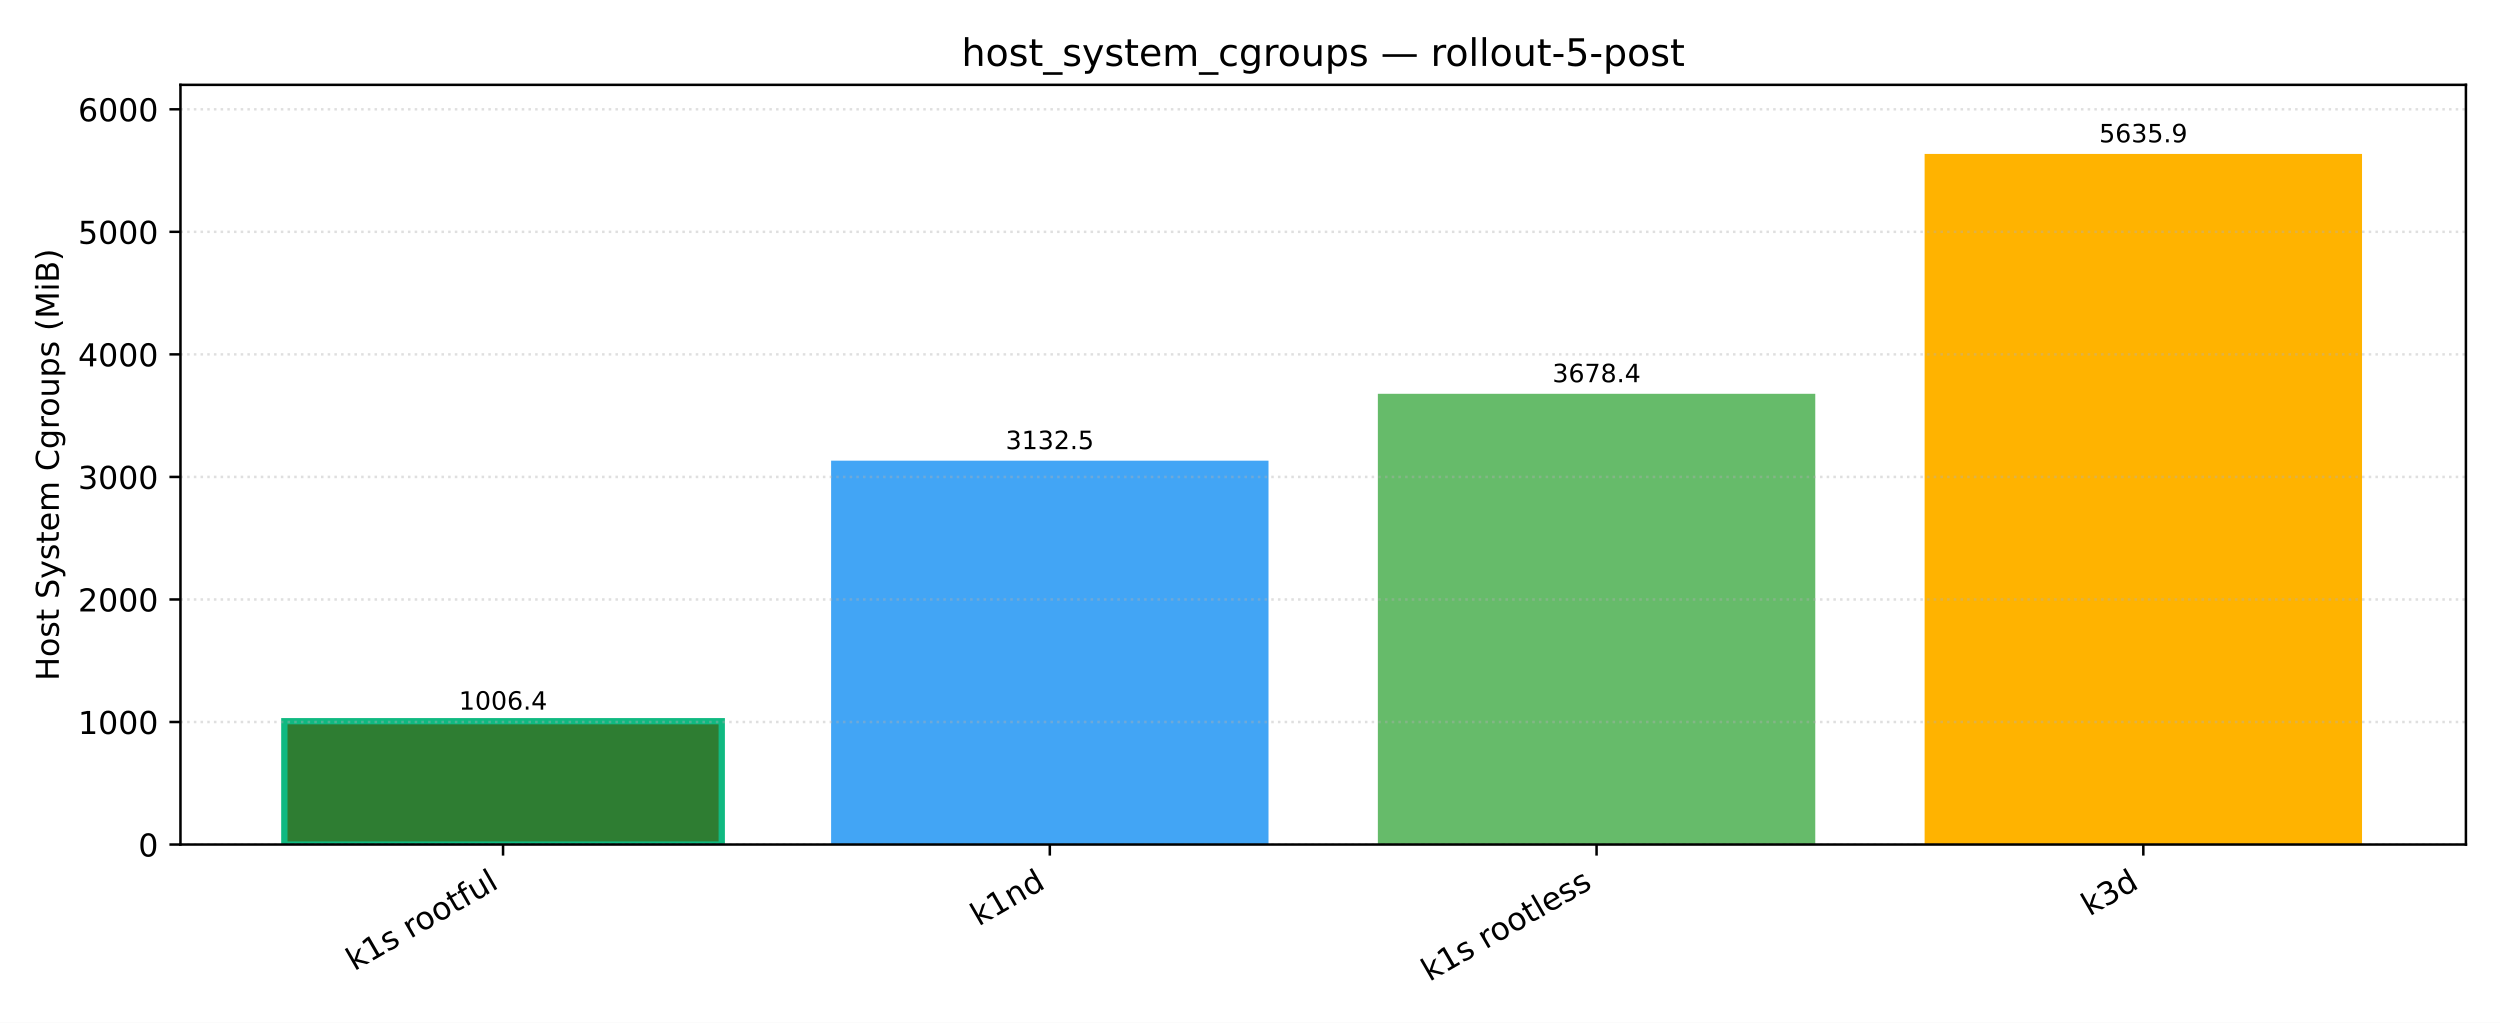
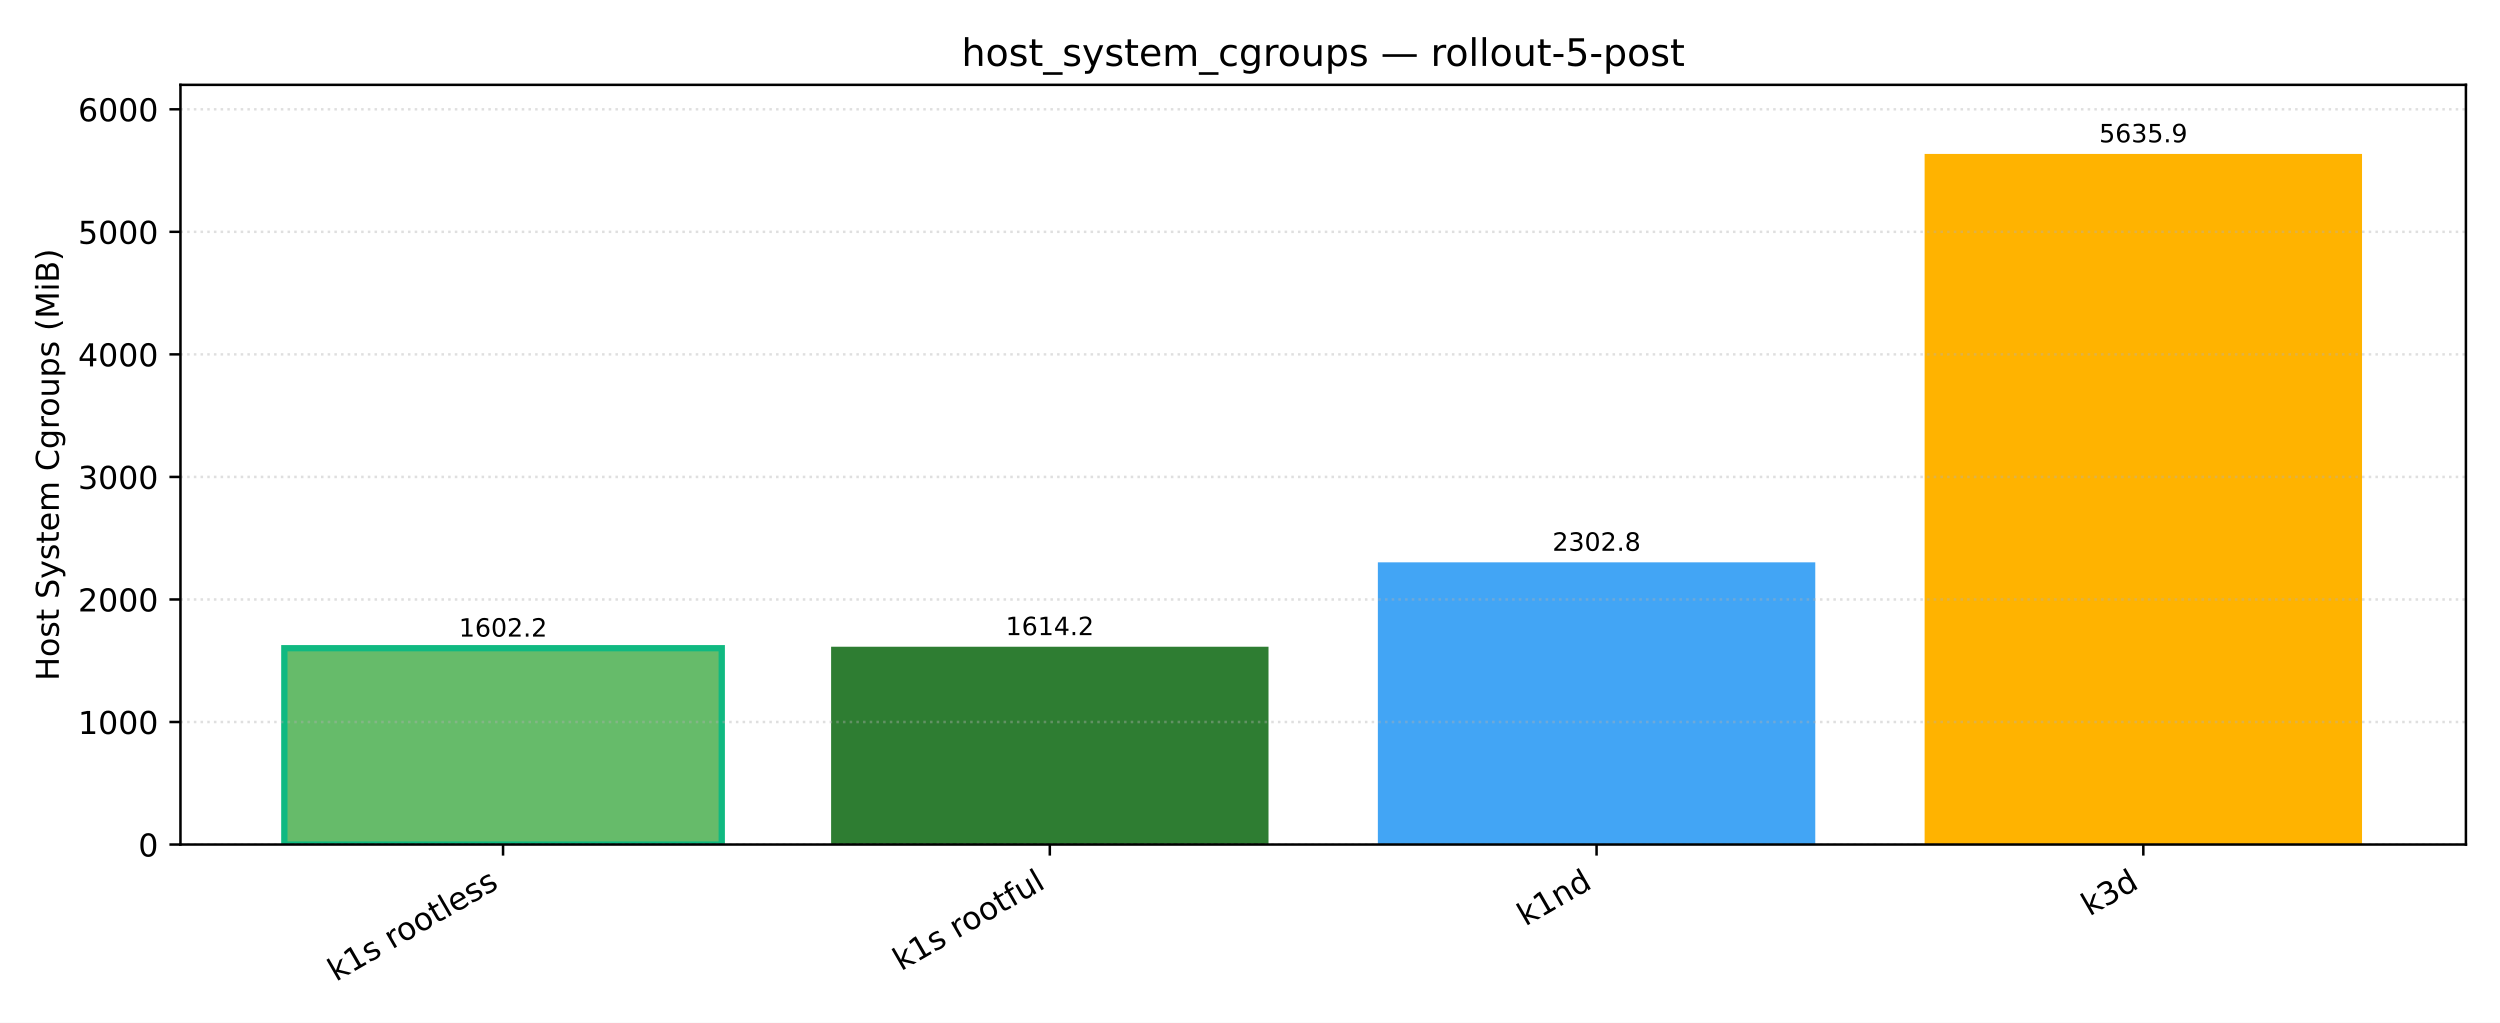
<svg xmlns="http://www.w3.org/2000/svg" xmlns:xlink="http://www.w3.org/1999/xlink" width="792pt" height="324pt" viewBox="0 0 792 324" version="1.1">
  <defs>
    <style type="text/css">*{stroke-linejoin: round; stroke-linecap: butt}</style>
  </defs>
  <g id="figure_1">
    <g id="patch_1">
      <path d="M 0 324  L 792 324  L 792 0  L 0 0  z " style="fill: #ffffff" />
    </g>
    <g id="axes_1">
      <g id="patch_2">
        <path d="M 57.17 267.545  L 781.2 267.545  L 781.2 26.88  L 57.17 26.88  z " style="fill: #ffffff" />
      </g>
      <g id="patch_3">
-         <path d="M 90.08 267.545  L 228.651 267.545  L 228.651 228.479  L 90.08 228.479  z " clip-path="url(#p9d4495d827)" style="fill: #2e7d32; stroke: #10b981; stroke-width: 2; stroke-linejoin: miter" />
+         <path d="M 90.08 267.545  L 228.651 267.545  L 228.651 205.348  L 90.08 205.348  z " clip-path="url(#pdd5876ca67)" style="fill: #66bb6a; stroke: #10b981; stroke-width: 2; stroke-linejoin: miter" />
      </g>
      <g id="patch_4">
-         <path d="M 263.293 267.545  L 401.864 267.545  L 401.864 145.942  L 263.293 145.942  z " clip-path="url(#p9d4495d827)" style="fill: #42a5f5" />
+         <path d="M 263.293 267.545  L 401.864 267.545  L 401.864 204.881  L 263.293 204.881  z " clip-path="url(#pdd5876ca67)" style="fill: #2e7d32" />
      </g>
      <g id="patch_5">
-         <path d="M 436.506 267.545  L 575.077 267.545  L 575.077 124.748  L 436.506 124.748  z " clip-path="url(#p9d4495d827)" style="fill: #66bb6a" />
+         <path d="M 436.506 267.545  L 575.077 267.545  L 575.077 178.15  L 436.506 178.15  z " clip-path="url(#pdd5876ca67)" style="fill: #42a5f5" />
      </g>
      <g id="patch_6">
-         <path d="M 609.719 267.545  L 748.29 267.545  L 748.29 48.759  L 609.719 48.759  z " clip-path="url(#p9d4495d827)" style="fill: #ffb300" />
+         <path d="M 609.719 267.545  L 748.29 267.545  L 748.29 48.759  L 609.719 48.759  z " clip-path="url(#pdd5876ca67)" style="fill: #ffb300" />
      </g>
      <g id="matplotlib.axis_1">
        <g id="xtick_1">
          <g id="line2d_1">
            <defs>
-               <path id="md151254c5f" d="M 0 0  L 0 3.5  " style="stroke: #000000; stroke-width: 0.8" />
+               <path id="maf2a918adc" d="M 0 0  L 0 3.5  " style="stroke: #000000; stroke-width: 0.8" />
            </defs>
            <g>
-               <use xlink:href="#md151254c5f" x="159.366" y="267.545" style="stroke: #000000; stroke-width: 0.8" />
+               <use xlink:href="#maf2a918adc" x="159.366" y="267.545" style="stroke: #000000; stroke-width: 0.8" />
            </g>
          </g>
          <g id="text_1">
-             <g transform="translate(112.2356 307.7361) rotate(-30) scale(0.1 -0.1)">
+             <g transform="translate(106.4211 311.0931) rotate(-30) scale(0.1 -0.1)">
              <defs>
                <path id="DejaVuSans-6b" d="M 581 4863  L 1159 4863  L 1159 1991  L 2875 3500  L 3609 3500  L 1753 1863  L 3688 0  L 2938 0  L 1159 1709  L 1159 0  L 581 0  L 581 4863  z " transform="scale(0.015625)" />
                <path id="DejaVuSans-31" d="M 794 531  L 1825 531  L 1825 4091  L 703 3866  L 703 4441  L 1819 4666  L 2450 4666  L 2450 531  L 3481 531  L 3481 0  L 794 0  L 794 531  z " transform="scale(0.015625)" />
                <path id="DejaVuSans-73" d="M 2834 3397  L 2834 2853  Q 2591 2978 2328 3040  Q 2066 3103 1784 3103  Q 1356 3103 1142 2972  Q 928 2841 928 2578  Q 928 2378 1081 2264  Q 1234 2150 1697 2047  L 1894 2003  Q 2506 1872 2764 1633  Q 3022 1394 3022 966  Q 3022 478 2636 193  Q 2250 -91 1575 -91  Q 1294 -91 989 -36  Q 684 19 347 128  L 347 722  Q 666 556 975 473  Q 1284 391 1588 391  Q 1994 391 2212 530  Q 2431 669 2431 922  Q 2431 1156 2273 1281  Q 2116 1406 1581 1522  L 1381 1569  Q 847 1681 609 1914  Q 372 2147 372 2553  Q 372 3047 722 3315  Q 1072 3584 1716 3584  Q 2034 3584 2315 3537  Q 2597 3491 2834 3397  z " transform="scale(0.015625)" />
                <path id="DejaVuSans-20" transform="scale(0.015625)" />
                <path id="DejaVuSans-72" d="M 2631 2963  Q 2534 3019 2420 3045  Q 2306 3072 2169 3072  Q 1681 3072 1420 2755  Q 1159 2438 1159 1844  L 1159 0  L 581 0  L 581 3500  L 1159 3500  L 1159 2956  Q 1341 3275 1631 3429  Q 1922 3584 2338 3584  Q 2397 3584 2469 3576  Q 2541 3569 2628 3553  L 2631 2963  z " transform="scale(0.015625)" />
                <path id="DejaVuSans-6f" d="M 1959 3097  Q 1497 3097 1228 2736  Q 959 2375 959 1747  Q 959 1119 1226 758  Q 1494 397 1959 397  Q 2419 397 2687 759  Q 2956 1122 2956 1747  Q 2956 2369 2687 2733  Q 2419 3097 1959 3097  z M 1959 3584  Q 2709 3584 3137 3096  Q 3566 2609 3566 1747  Q 3566 888 3137 398  Q 2709 -91 1959 -91  Q 1206 -91 779 398  Q 353 888 353 1747  Q 353 2609 779 3096  Q 1206 3584 1959 3584  z " transform="scale(0.015625)" />
                <path id="DejaVuSans-74" d="M 1172 4494  L 1172 3500  L 2356 3500  L 2356 3053  L 1172 3053  L 1172 1153  Q 1172 725 1289 603  Q 1406 481 1766 481  L 2356 481  L 2356 0  L 1766 0  Q 1100 0 847 248  Q 594 497 594 1153  L 594 3053  L 172 3053  L 172 3500  L 594 3500  L 594 4494  L 1172 4494  z " transform="scale(0.015625)" />
-                 <path id="DejaVuSans-66" d="M 2375 4863  L 2375 4384  L 1825 4384  Q 1516 4384 1395 4259  Q 1275 4134 1275 3809  L 1275 3500  L 2222 3500  L 2222 3053  L 1275 3053  L 1275 0  L 697 0  L 697 3053  L 147 3053  L 147 3500  L 697 3500  L 697 3744  Q 697 4328 969 4595  Q 1241 4863 1831 4863  L 2375 4863  z " transform="scale(0.015625)" />
-                 <path id="DejaVuSans-75" d="M 544 1381  L 544 3500  L 1119 3500  L 1119 1403  Q 1119 906 1312 657  Q 1506 409 1894 409  Q 2359 409 2629 706  Q 2900 1003 2900 1516  L 2900 3500  L 3475 3500  L 3475 0  L 2900 0  L 2900 538  Q 2691 219 2414 64  Q 2138 -91 1772 -91  Q 1169 -91 856 284  Q 544 659 544 1381  z M 1991 3584  L 1991 3584  z " transform="scale(0.015625)" />
                <path id="DejaVuSans-6c" d="M 603 4863  L 1178 4863  L 1178 0  L 603 0  L 603 4863  z " transform="scale(0.015625)" />
-               </defs>
-               <use xlink:href="#DejaVuSans-6b" />
-               <use xlink:href="#DejaVuSans-31" transform="translate(57.91016 0)" />
-               <use xlink:href="#DejaVuSans-73" transform="translate(121.5332 0)" />
-               <use xlink:href="#DejaVuSans-20" transform="translate(173.6328 0)" />
-               <use xlink:href="#DejaVuSans-72" transform="translate(205.4199 0)" />
-               <use xlink:href="#DejaVuSans-6f" transform="translate(244.2832 0)" />
-               <use xlink:href="#DejaVuSans-6f" transform="translate(305.4648 0)" />
-               <use xlink:href="#DejaVuSans-74" transform="translate(366.6465 0)" />
-               <use xlink:href="#DejaVuSans-66" transform="translate(405.8555 0)" />
-               <use xlink:href="#DejaVuSans-75" transform="translate(441.0605 0)" />
-               <use xlink:href="#DejaVuSans-6c" transform="translate(504.4395 0)" />
-             </g>
-           </g>
-         </g>
-         <g id="xtick_2">
-           <g id="line2d_2">
-             <g>
-               <use xlink:href="#md151254c5f" x="332.579" y="267.545" style="stroke: #000000; stroke-width: 0.8" />
-             </g>
-           </g>
-           <g id="text_2">
-             <g transform="translate(310.0274 293.5454) rotate(-30) scale(0.1 -0.1)">
-               <defs>
-                 <path id="DejaVuSans-6e" d="M 3513 2113  L 3513 0  L 2938 0  L 2938 2094  Q 2938 2591 2744 2837  Q 2550 3084 2163 3084  Q 1697 3084 1428 2787  Q 1159 2491 1159 1978  L 1159 0  L 581 0  L 581 3500  L 1159 3500  L 1159 2956  Q 1366 3272 1645 3428  Q 1925 3584 2291 3584  Q 2894 3584 3203 3211  Q 3513 2838 3513 2113  z " transform="scale(0.015625)" />
-                 <path id="DejaVuSans-64" d="M 2906 2969  L 2906 4863  L 3481 4863  L 3481 0  L 2906 0  L 2906 525  Q 2725 213 2448 61  Q 2172 -91 1784 -91  Q 1150 -91 751 415  Q 353 922 353 1747  Q 353 2572 751 3078  Q 1150 3584 1784 3584  Q 2172 3584 2448 3432  Q 2725 3281 2906 2969  z M 947 1747  Q 947 1113 1208 752  Q 1469 391 1925 391  Q 2381 391 2643 752  Q 2906 1113 2906 1747  Q 2906 2381 2643 2742  Q 2381 3103 1925 3103  Q 1469 3103 1208 2742  Q 947 2381 947 1747  z " transform="scale(0.015625)" />
-               </defs>
-               <use xlink:href="#DejaVuSans-6b" />
-               <use xlink:href="#DejaVuSans-31" transform="translate(57.91016 0)" />
-               <use xlink:href="#DejaVuSans-6e" transform="translate(121.5332 0)" />
-               <use xlink:href="#DejaVuSans-64" transform="translate(184.9121 0)" />
-             </g>
-           </g>
-         </g>
-         <g id="xtick_3">
-           <g id="line2d_3">
-             <g>
-               <use xlink:href="#md151254c5f" x="505.791" y="267.545" style="stroke: #000000; stroke-width: 0.8" />
-             </g>
-           </g>
-           <g id="text_3">
-             <g transform="translate(452.8469 311.0931) rotate(-30) scale(0.1 -0.1)">
-               <defs>
                <path id="DejaVuSans-65" d="M 3597 1894  L 3597 1613  L 953 1613  Q 991 1019 1311 708  Q 1631 397 2203 397  Q 2534 397 2845 478  Q 3156 559 3463 722  L 3463 178  Q 3153 47 2828 -22  Q 2503 -91 2169 -91  Q 1331 -91 842 396  Q 353 884 353 1716  Q 353 2575 817 3079  Q 1281 3584 2069 3584  Q 2775 3584 3186 3129  Q 3597 2675 3597 1894  z M 3022 2063  Q 3016 2534 2758 2815  Q 2500 3097 2075 3097  Q 1594 3097 1305 2825  Q 1016 2553 972 2059  L 3022 2063  z " transform="scale(0.015625)" />
              </defs>
              <use xlink:href="#DejaVuSans-6b" />
              <use xlink:href="#DejaVuSans-31" transform="translate(57.91016 0)" />
              <use xlink:href="#DejaVuSans-73" transform="translate(121.5332 0)" />
              <use xlink:href="#DejaVuSans-20" transform="translate(173.6328 0)" />
              <use xlink:href="#DejaVuSans-72" transform="translate(205.4199 0)" />
              <use xlink:href="#DejaVuSans-6f" transform="translate(244.2832 0)" />
              <use xlink:href="#DejaVuSans-6f" transform="translate(305.4648 0)" />
              <use xlink:href="#DejaVuSans-74" transform="translate(366.6465 0)" />
              <use xlink:href="#DejaVuSans-6c" transform="translate(405.8555 0)" />
              <use xlink:href="#DejaVuSans-65" transform="translate(433.6387 0)" />
              <use xlink:href="#DejaVuSans-73" transform="translate(495.1621 0)" />
              <use xlink:href="#DejaVuSans-73" transform="translate(547.2617 0)" />
            </g>
          </g>
        </g>
+         <g id="xtick_2">
+           <g id="line2d_2">
+             <g>
+               <use xlink:href="#maf2a918adc" x="332.579" y="267.545" style="stroke: #000000; stroke-width: 0.8" />
+             </g>
+           </g>
+           <g id="text_2">
+             <g transform="translate(285.4486 307.7361) rotate(-30) scale(0.1 -0.1)">
+               <defs>
+                 <path id="DejaVuSans-66" d="M 2375 4863  L 2375 4384  L 1825 4384  Q 1516 4384 1395 4259  Q 1275 4134 1275 3809  L 1275 3500  L 2222 3500  L 2222 3053  L 1275 3053  L 1275 0  L 697 0  L 697 3053  L 147 3053  L 147 3500  L 697 3500  L 697 3744  Q 697 4328 969 4595  Q 1241 4863 1831 4863  L 2375 4863  z " transform="scale(0.015625)" />
+                 <path id="DejaVuSans-75" d="M 544 1381  L 544 3500  L 1119 3500  L 1119 1403  Q 1119 906 1312 657  Q 1506 409 1894 409  Q 2359 409 2629 706  Q 2900 1003 2900 1516  L 2900 3500  L 3475 3500  L 3475 0  L 2900 0  L 2900 538  Q 2691 219 2414 64  Q 2138 -91 1772 -91  Q 1169 -91 856 284  Q 544 659 544 1381  z M 1991 3584  L 1991 3584  z " transform="scale(0.015625)" />
+               </defs>
+               <use xlink:href="#DejaVuSans-6b" />
+               <use xlink:href="#DejaVuSans-31" transform="translate(57.91016 0)" />
+               <use xlink:href="#DejaVuSans-73" transform="translate(121.5332 0)" />
+               <use xlink:href="#DejaVuSans-20" transform="translate(173.6328 0)" />
+               <use xlink:href="#DejaVuSans-72" transform="translate(205.4199 0)" />
+               <use xlink:href="#DejaVuSans-6f" transform="translate(244.2832 0)" />
+               <use xlink:href="#DejaVuSans-6f" transform="translate(305.4648 0)" />
+               <use xlink:href="#DejaVuSans-74" transform="translate(366.6465 0)" />
+               <use xlink:href="#DejaVuSans-66" transform="translate(405.8555 0)" />
+               <use xlink:href="#DejaVuSans-75" transform="translate(441.0605 0)" />
+               <use xlink:href="#DejaVuSans-6c" transform="translate(504.4395 0)" />
+             </g>
+           </g>
+         </g>
+         <g id="xtick_3">
+           <g id="line2d_3">
+             <g>
+               <use xlink:href="#maf2a918adc" x="505.791" y="267.545" style="stroke: #000000; stroke-width: 0.8" />
+             </g>
+           </g>
+           <g id="text_3">
+             <g transform="translate(483.2404 293.5454) rotate(-30) scale(0.1 -0.1)">
+               <defs>
+                 <path id="DejaVuSans-6e" d="M 3513 2113  L 3513 0  L 2938 0  L 2938 2094  Q 2938 2591 2744 2837  Q 2550 3084 2163 3084  Q 1697 3084 1428 2787  Q 1159 2491 1159 1978  L 1159 0  L 581 0  L 581 3500  L 1159 3500  L 1159 2956  Q 1366 3272 1645 3428  Q 1925 3584 2291 3584  Q 2894 3584 3203 3211  Q 3513 2838 3513 2113  z " transform="scale(0.015625)" />
+                 <path id="DejaVuSans-64" d="M 2906 2969  L 2906 4863  L 3481 4863  L 3481 0  L 2906 0  L 2906 525  Q 2725 213 2448 61  Q 2172 -91 1784 -91  Q 1150 -91 751 415  Q 353 922 353 1747  Q 353 2572 751 3078  Q 1150 3584 1784 3584  Q 2172 3584 2448 3432  Q 2725 3281 2906 2969  z M 947 1747  Q 947 1113 1208 752  Q 1469 391 1925 391  Q 2381 391 2643 752  Q 2906 1113 2906 1747  Q 2906 2381 2643 2742  Q 2381 3103 1925 3103  Q 1469 3103 1208 2742  Q 947 2381 947 1747  z " transform="scale(0.015625)" />
+               </defs>
+               <use xlink:href="#DejaVuSans-6b" />
+               <use xlink:href="#DejaVuSans-31" transform="translate(57.91016 0)" />
+               <use xlink:href="#DejaVuSans-6e" transform="translate(121.5332 0)" />
+               <use xlink:href="#DejaVuSans-64" transform="translate(184.9121 0)" />
+             </g>
+           </g>
+         </g>
        <g id="xtick_4">
          <g id="line2d_4">
            <g>
-               <use xlink:href="#md151254c5f" x="679.004" y="267.545" style="stroke: #000000; stroke-width: 0.8" />
+               <use xlink:href="#maf2a918adc" x="679.004" y="267.545" style="stroke: #000000; stroke-width: 0.8" />
            </g>
          </g>
          <g id="text_4">
            <g transform="translate(661.9417 290.3767) rotate(-30) scale(0.1 -0.1)">
              <defs>
                <path id="DejaVuSans-33" d="M 2597 2516  Q 3050 2419 3304 2112  Q 3559 1806 3559 1356  Q 3559 666 3084 287  Q 2609 -91 1734 -91  Q 1441 -91 1130 -33  Q 819 25 488 141  L 488 750  Q 750 597 1062 519  Q 1375 441 1716 441  Q 2309 441 2620 675  Q 2931 909 2931 1356  Q 2931 1769 2642 2001  Q 2353 2234 1838 2234  L 1294 2234  L 1294 2753  L 1863 2753  Q 2328 2753 2575 2939  Q 2822 3125 2822 3475  Q 2822 3834 2567 4026  Q 2313 4219 1838 4219  Q 1578 4219 1281 4162  Q 984 4106 628 3988  L 628 4550  Q 988 4650 1302 4700  Q 1616 4750 1894 4750  Q 2613 4750 3031 4423  Q 3450 4097 3450 3541  Q 3450 3153 3228 2886  Q 3006 2619 2597 2516  z " transform="scale(0.015625)" />
              </defs>
              <use xlink:href="#DejaVuSans-6b" />
              <use xlink:href="#DejaVuSans-33" transform="translate(57.91016 0)" />
              <use xlink:href="#DejaVuSans-64" transform="translate(121.5332 0)" />
            </g>
          </g>
        </g>
      </g>
      <g id="matplotlib.axis_2">
        <g id="ytick_1">
          <g id="line2d_5">
-             <path d="M 57.17 267.545  L 781.2 267.545  " clip-path="url(#p9d4495d827)" style="fill: none; stroke-dasharray: 0.8,1.32; stroke-dashoffset: 0; stroke: #b0b0b0; stroke-opacity: 0.4; stroke-width: 0.8" />
+             <path d="M 57.17 267.545  L 781.2 267.545  " clip-path="url(#pdd5876ca67)" style="fill: none; stroke-dasharray: 0.8,1.32; stroke-dashoffset: 0; stroke: #b0b0b0; stroke-opacity: 0.4; stroke-width: 0.8" />
          </g>
          <g id="line2d_6">
            <defs>
-               <path id="m7e28f972e1" d="M 0 0  L -3.5 0  " style="stroke: #000000; stroke-width: 0.8" />
+               <path id="ma36f8b12cb" d="M 0 0  L -3.5 0  " style="stroke: #000000; stroke-width: 0.8" />
            </defs>
            <g>
-               <use xlink:href="#m7e28f972e1" x="57.17" y="267.545" style="stroke: #000000; stroke-width: 0.8" />
+               <use xlink:href="#ma36f8b12cb" x="57.17" y="267.545" style="stroke: #000000; stroke-width: 0.8" />
            </g>
          </g>
          <g id="text_5">
            <g transform="translate(43.8075 271.3447) scale(0.1 -0.1)">
              <defs>
                <path id="DejaVuSans-30" d="M 2034 4250  Q 1547 4250 1301 3770  Q 1056 3291 1056 2328  Q 1056 1369 1301 889  Q 1547 409 2034 409  Q 2525 409 2770 889  Q 3016 1369 3016 2328  Q 3016 3291 2770 3770  Q 2525 4250 2034 4250  z M 2034 4750  Q 2819 4750 3233 4129  Q 3647 3509 3647 2328  Q 3647 1150 3233 529  Q 2819 -91 2034 -91  Q 1250 -91 836 529  Q 422 1150 422 2328  Q 422 3509 836 4129  Q 1250 4750 2034 4750  z " transform="scale(0.015625)" />
              </defs>
              <use xlink:href="#DejaVuSans-30" />
            </g>
          </g>
        </g>
        <g id="ytick_2">
          <g id="line2d_7">
-             <path d="M 57.17 228.725  L 781.2 228.725  " clip-path="url(#p9d4495d827)" style="fill: none; stroke-dasharray: 0.8,1.32; stroke-dashoffset: 0; stroke: #b0b0b0; stroke-opacity: 0.4; stroke-width: 0.8" />
+             <path d="M 57.17 228.725  L 781.2 228.725  " clip-path="url(#pdd5876ca67)" style="fill: none; stroke-dasharray: 0.8,1.32; stroke-dashoffset: 0; stroke: #b0b0b0; stroke-opacity: 0.4; stroke-width: 0.8" />
          </g>
          <g id="line2d_8">
            <g>
-               <use xlink:href="#m7e28f972e1" x="57.17" y="228.725" style="stroke: #000000; stroke-width: 0.8" />
+               <use xlink:href="#ma36f8b12cb" x="57.17" y="228.725" style="stroke: #000000; stroke-width: 0.8" />
            </g>
          </g>
          <g id="text_6">
            <g transform="translate(24.72 232.5247) scale(0.1 -0.1)">
              <use xlink:href="#DejaVuSans-31" />
              <use xlink:href="#DejaVuSans-30" transform="translate(63.62305 0)" />
              <use xlink:href="#DejaVuSans-30" transform="translate(127.2461 0)" />
              <use xlink:href="#DejaVuSans-30" transform="translate(190.8691 0)" />
            </g>
          </g>
        </g>
        <g id="ytick_3">
          <g id="line2d_9">
-             <path d="M 57.17 189.905  L 781.2 189.905  " clip-path="url(#p9d4495d827)" style="fill: none; stroke-dasharray: 0.8,1.32; stroke-dashoffset: 0; stroke: #b0b0b0; stroke-opacity: 0.4; stroke-width: 0.8" />
+             <path d="M 57.17 189.905  L 781.2 189.905  " clip-path="url(#pdd5876ca67)" style="fill: none; stroke-dasharray: 0.8,1.32; stroke-dashoffset: 0; stroke: #b0b0b0; stroke-opacity: 0.4; stroke-width: 0.8" />
          </g>
          <g id="line2d_10">
            <g>
-               <use xlink:href="#m7e28f972e1" x="57.17" y="189.905" style="stroke: #000000; stroke-width: 0.8" />
+               <use xlink:href="#ma36f8b12cb" x="57.17" y="189.905" style="stroke: #000000; stroke-width: 0.8" />
            </g>
          </g>
          <g id="text_7">
            <g transform="translate(24.72 193.7046) scale(0.1 -0.1)">
              <defs>
                <path id="DejaVuSans-32" d="M 1228 531  L 3431 531  L 3431 0  L 469 0  L 469 531  Q 828 903 1448 1529  Q 2069 2156 2228 2338  Q 2531 2678 2651 2914  Q 2772 3150 2772 3378  Q 2772 3750 2511 3984  Q 2250 4219 1831 4219  Q 1534 4219 1204 4116  Q 875 4013 500 3803  L 500 4441  Q 881 4594 1212 4672  Q 1544 4750 1819 4750  Q 2544 4750 2975 4387  Q 3406 4025 3406 3419  Q 3406 3131 3298 2873  Q 3191 2616 2906 2266  Q 2828 2175 2409 1742  Q 1991 1309 1228 531  z " transform="scale(0.015625)" />
              </defs>
              <use xlink:href="#DejaVuSans-32" />
              <use xlink:href="#DejaVuSans-30" transform="translate(63.62305 0)" />
              <use xlink:href="#DejaVuSans-30" transform="translate(127.2461 0)" />
              <use xlink:href="#DejaVuSans-30" transform="translate(190.8691 0)" />
            </g>
          </g>
        </g>
        <g id="ytick_4">
          <g id="line2d_11">
-             <path d="M 57.17 151.085  L 781.2 151.085  " clip-path="url(#p9d4495d827)" style="fill: none; stroke-dasharray: 0.8,1.32; stroke-dashoffset: 0; stroke: #b0b0b0; stroke-opacity: 0.4; stroke-width: 0.8" />
+             <path d="M 57.17 151.085  L 781.2 151.085  " clip-path="url(#pdd5876ca67)" style="fill: none; stroke-dasharray: 0.8,1.32; stroke-dashoffset: 0; stroke: #b0b0b0; stroke-opacity: 0.4; stroke-width: 0.8" />
          </g>
          <g id="line2d_12">
            <g>
-               <use xlink:href="#m7e28f972e1" x="57.17" y="151.085" style="stroke: #000000; stroke-width: 0.8" />
+               <use xlink:href="#ma36f8b12cb" x="57.17" y="151.085" style="stroke: #000000; stroke-width: 0.8" />
            </g>
          </g>
          <g id="text_8">
            <g transform="translate(24.72 154.8846) scale(0.1 -0.1)">
              <use xlink:href="#DejaVuSans-33" />
              <use xlink:href="#DejaVuSans-30" transform="translate(63.62305 0)" />
              <use xlink:href="#DejaVuSans-30" transform="translate(127.2461 0)" />
              <use xlink:href="#DejaVuSans-30" transform="translate(190.8691 0)" />
            </g>
          </g>
        </g>
        <g id="ytick_5">
          <g id="line2d_13">
-             <path d="M 57.17 112.265  L 781.2 112.265  " clip-path="url(#p9d4495d827)" style="fill: none; stroke-dasharray: 0.8,1.32; stroke-dashoffset: 0; stroke: #b0b0b0; stroke-opacity: 0.4; stroke-width: 0.8" />
+             <path d="M 57.17 112.265  L 781.2 112.265  " clip-path="url(#pdd5876ca67)" style="fill: none; stroke-dasharray: 0.8,1.32; stroke-dashoffset: 0; stroke: #b0b0b0; stroke-opacity: 0.4; stroke-width: 0.8" />
          </g>
          <g id="line2d_14">
            <g>
-               <use xlink:href="#m7e28f972e1" x="57.17" y="112.265" style="stroke: #000000; stroke-width: 0.8" />
+               <use xlink:href="#ma36f8b12cb" x="57.17" y="112.265" style="stroke: #000000; stroke-width: 0.8" />
            </g>
          </g>
          <g id="text_9">
            <g transform="translate(24.72 116.0646) scale(0.1 -0.1)">
              <defs>
                <path id="DejaVuSans-34" d="M 2419 4116  L 825 1625  L 2419 1625  L 2419 4116  z M 2253 4666  L 3047 4666  L 3047 1625  L 3713 1625  L 3713 1100  L 3047 1100  L 3047 0  L 2419 0  L 2419 1100  L 313 1100  L 313 1709  L 2253 4666  z " transform="scale(0.015625)" />
              </defs>
              <use xlink:href="#DejaVuSans-34" />
              <use xlink:href="#DejaVuSans-30" transform="translate(63.62305 0)" />
              <use xlink:href="#DejaVuSans-30" transform="translate(127.2461 0)" />
              <use xlink:href="#DejaVuSans-30" transform="translate(190.8691 0)" />
            </g>
          </g>
        </g>
        <g id="ytick_6">
          <g id="line2d_15">
-             <path d="M 57.17 73.445  L 781.2 73.445  " clip-path="url(#p9d4495d827)" style="fill: none; stroke-dasharray: 0.8,1.32; stroke-dashoffset: 0; stroke: #b0b0b0; stroke-opacity: 0.4; stroke-width: 0.8" />
+             <path d="M 57.17 73.445  L 781.2 73.445  " clip-path="url(#pdd5876ca67)" style="fill: none; stroke-dasharray: 0.8,1.32; stroke-dashoffset: 0; stroke: #b0b0b0; stroke-opacity: 0.4; stroke-width: 0.8" />
          </g>
          <g id="line2d_16">
            <g>
-               <use xlink:href="#m7e28f972e1" x="57.17" y="73.445" style="stroke: #000000; stroke-width: 0.8" />
+               <use xlink:href="#ma36f8b12cb" x="57.17" y="73.445" style="stroke: #000000; stroke-width: 0.8" />
            </g>
          </g>
          <g id="text_10">
            <g transform="translate(24.72 77.24455) scale(0.1 -0.1)">
              <defs>
                <path id="DejaVuSans-35" d="M 691 4666  L 3169 4666  L 3169 4134  L 1269 4134  L 1269 2991  Q 1406 3038 1543 3061  Q 1681 3084 1819 3084  Q 2600 3084 3056 2656  Q 3513 2228 3513 1497  Q 3513 744 3044 326  Q 2575 -91 1722 -91  Q 1428 -91 1123 -41  Q 819 9 494 109  L 494 744  Q 775 591 1075 516  Q 1375 441 1709 441  Q 2250 441 2565 725  Q 2881 1009 2881 1497  Q 2881 1984 2565 2268  Q 2250 2553 1709 2553  Q 1456 2553 1204 2497  Q 953 2441 691 2322  L 691 4666  z " transform="scale(0.015625)" />
              </defs>
              <use xlink:href="#DejaVuSans-35" />
              <use xlink:href="#DejaVuSans-30" transform="translate(63.62305 0)" />
              <use xlink:href="#DejaVuSans-30" transform="translate(127.2461 0)" />
              <use xlink:href="#DejaVuSans-30" transform="translate(190.8691 0)" />
            </g>
          </g>
        </g>
        <g id="ytick_7">
          <g id="line2d_17">
-             <path d="M 57.17 34.625  L 781.2 34.625  " clip-path="url(#p9d4495d827)" style="fill: none; stroke-dasharray: 0.8,1.32; stroke-dashoffset: 0; stroke: #b0b0b0; stroke-opacity: 0.4; stroke-width: 0.8" />
+             <path d="M 57.17 34.625  L 781.2 34.625  " clip-path="url(#pdd5876ca67)" style="fill: none; stroke-dasharray: 0.8,1.32; stroke-dashoffset: 0; stroke: #b0b0b0; stroke-opacity: 0.4; stroke-width: 0.8" />
          </g>
          <g id="line2d_18">
            <g>
-               <use xlink:href="#m7e28f972e1" x="57.17" y="34.625" style="stroke: #000000; stroke-width: 0.8" />
+               <use xlink:href="#ma36f8b12cb" x="57.17" y="34.625" style="stroke: #000000; stroke-width: 0.8" />
            </g>
          </g>
          <g id="text_11">
            <g transform="translate(24.72 38.42453) scale(0.1 -0.1)">
              <defs>
                <path id="DejaVuSans-36" d="M 2113 2584  Q 1688 2584 1439 2293  Q 1191 2003 1191 1497  Q 1191 994 1439 701  Q 1688 409 2113 409  Q 2538 409 2786 701  Q 3034 994 3034 1497  Q 3034 2003 2786 2293  Q 2538 2584 2113 2584  z M 3366 4563  L 3366 3988  Q 3128 4100 2886 4159  Q 2644 4219 2406 4219  Q 1781 4219 1451 3797  Q 1122 3375 1075 2522  Q 1259 2794 1537 2939  Q 1816 3084 2150 3084  Q 2853 3084 3261 2657  Q 3669 2231 3669 1497  Q 3669 778 3244 343  Q 2819 -91 2113 -91  Q 1303 -91 875 529  Q 447 1150 447 2328  Q 447 3434 972 4092  Q 1497 4750 2381 4750  Q 2619 4750 2861 4703  Q 3103 4656 3366 4563  z " transform="scale(0.015625)" />
              </defs>
              <use xlink:href="#DejaVuSans-36" />
              <use xlink:href="#DejaVuSans-30" transform="translate(63.62305 0)" />
              <use xlink:href="#DejaVuSans-30" transform="translate(127.2461 0)" />
              <use xlink:href="#DejaVuSans-30" transform="translate(190.8691 0)" />
            </g>
          </g>
        </g>
        <g id="text_12">
          <g transform="translate(18.64031 215.6604) rotate(-90) scale(0.1 -0.1)">
            <defs>
              <path id="DejaVuSans-48" d="M 628 4666  L 1259 4666  L 1259 2753  L 3553 2753  L 3553 4666  L 4184 4666  L 4184 0  L 3553 0  L 3553 2222  L 1259 2222  L 1259 0  L 628 0  L 628 4666  z " transform="scale(0.015625)" />
              <path id="DejaVuSans-53" d="M 3425 4513  L 3425 3897  Q 3066 4069 2747 4153  Q 2428 4238 2131 4238  Q 1616 4238 1336 4038  Q 1056 3838 1056 3469  Q 1056 3159 1242 3001  Q 1428 2844 1947 2747  L 2328 2669  Q 3034 2534 3370 2195  Q 3706 1856 3706 1288  Q 3706 609 3251 259  Q 2797 -91 1919 -91  Q 1588 -91 1214 -16  Q 841 59 441 206  L 441 856  Q 825 641 1194 531  Q 1563 422 1919 422  Q 2459 422 2753 634  Q 3047 847 3047 1241  Q 3047 1584 2836 1778  Q 2625 1972 2144 2069  L 1759 2144  Q 1053 2284 737 2584  Q 422 2884 422 3419  Q 422 4038 858 4394  Q 1294 4750 2059 4750  Q 2388 4750 2728 4690  Q 3069 4631 3425 4513  z " transform="scale(0.015625)" />
              <path id="DejaVuSans-79" d="M 2059 -325  Q 1816 -950 1584 -1140  Q 1353 -1331 966 -1331  L 506 -1331  L 506 -850  L 844 -850  Q 1081 -850 1212 -737  Q 1344 -625 1503 -206  L 1606 56  L 191 3500  L 800 3500  L 1894 763  L 2988 3500  L 3597 3500  L 2059 -325  z " transform="scale(0.015625)" />
              <path id="DejaVuSans-6d" d="M 3328 2828  Q 3544 3216 3844 3400  Q 4144 3584 4550 3584  Q 5097 3584 5394 3201  Q 5691 2819 5691 2113  L 5691 0  L 5113 0  L 5113 2094  Q 5113 2597 4934 2840  Q 4756 3084 4391 3084  Q 3944 3084 3684 2787  Q 3425 2491 3425 1978  L 3425 0  L 2847 0  L 2847 2094  Q 2847 2600 2669 2842  Q 2491 3084 2119 3084  Q 1678 3084 1418 2786  Q 1159 2488 1159 1978  L 1159 0  L 581 0  L 581 3500  L 1159 3500  L 1159 2956  Q 1356 3278 1631 3431  Q 1906 3584 2284 3584  Q 2666 3584 2933 3390  Q 3200 3197 3328 2828  z " transform="scale(0.015625)" />
              <path id="DejaVuSans-43" d="M 4122 4306  L 4122 3641  Q 3803 3938 3442 4084  Q 3081 4231 2675 4231  Q 1875 4231 1450 3742  Q 1025 3253 1025 2328  Q 1025 1406 1450 917  Q 1875 428 2675 428  Q 3081 428 3442 575  Q 3803 722 4122 1019  L 4122 359  Q 3791 134 3420 21  Q 3050 -91 2638 -91  Q 1578 -91 968 557  Q 359 1206 359 2328  Q 359 3453 968 4101  Q 1578 4750 2638 4750  Q 3056 4750 3426 4639  Q 3797 4528 4122 4306  z " transform="scale(0.015625)" />
              <path id="DejaVuSans-67" d="M 2906 1791  Q 2906 2416 2648 2759  Q 2391 3103 1925 3103  Q 1463 3103 1205 2759  Q 947 2416 947 1791  Q 947 1169 1205 825  Q 1463 481 1925 481  Q 2391 481 2648 825  Q 2906 1169 2906 1791  z M 3481 434  Q 3481 -459 3084 -895  Q 2688 -1331 1869 -1331  Q 1566 -1331 1297 -1286  Q 1028 -1241 775 -1147  L 775 -588  Q 1028 -725 1275 -790  Q 1522 -856 1778 -856  Q 2344 -856 2625 -561  Q 2906 -266 2906 331  L 2906 616  Q 2728 306 2450 153  Q 2172 0 1784 0  Q 1141 0 747 490  Q 353 981 353 1791  Q 353 2603 747 3093  Q 1141 3584 1784 3584  Q 2172 3584 2450 3431  Q 2728 3278 2906 2969  L 2906 3500  L 3481 3500  L 3481 434  z " transform="scale(0.015625)" />
              <path id="DejaVuSans-70" d="M 1159 525  L 1159 -1331  L 581 -1331  L 581 3500  L 1159 3500  L 1159 2969  Q 1341 3281 1617 3432  Q 1894 3584 2278 3584  Q 2916 3584 3314 3078  Q 3713 2572 3713 1747  Q 3713 922 3314 415  Q 2916 -91 2278 -91  Q 1894 -91 1617 61  Q 1341 213 1159 525  z M 3116 1747  Q 3116 2381 2855 2742  Q 2594 3103 2138 3103  Q 1681 3103 1420 2742  Q 1159 2381 1159 1747  Q 1159 1113 1420 752  Q 1681 391 2138 391  Q 2594 391 2855 752  Q 3116 1113 3116 1747  z " transform="scale(0.015625)" />
              <path id="DejaVuSans-28" d="M 1984 4856  Q 1566 4138 1362 3434  Q 1159 2731 1159 2009  Q 1159 1288 1364 580  Q 1569 -128 1984 -844  L 1484 -844  Q 1016 -109 783 600  Q 550 1309 550 2009  Q 550 2706 781 3412  Q 1013 4119 1484 4856  L 1984 4856  z " transform="scale(0.015625)" />
              <path id="DejaVuSans-4d" d="M 628 4666  L 1569 4666  L 2759 1491  L 3956 4666  L 4897 4666  L 4897 0  L 4281 0  L 4281 4097  L 3078 897  L 2444 897  L 1241 4097  L 1241 0  L 628 0  L 628 4666  z " transform="scale(0.015625)" />
              <path id="DejaVuSans-69" d="M 603 3500  L 1178 3500  L 1178 0  L 603 0  L 603 3500  z M 603 4863  L 1178 4863  L 1178 4134  L 603 4134  L 603 4863  z " transform="scale(0.015625)" />
              <path id="DejaVuSans-42" d="M 1259 2228  L 1259 519  L 2272 519  Q 2781 519 3026 730  Q 3272 941 3272 1375  Q 3272 1813 3026 2020  Q 2781 2228 2272 2228  L 1259 2228  z M 1259 4147  L 1259 2741  L 2194 2741  Q 2656 2741 2882 2914  Q 3109 3088 3109 3444  Q 3109 3797 2882 3972  Q 2656 4147 2194 4147  L 1259 4147  z M 628 4666  L 2241 4666  Q 2963 4666 3353 4366  Q 3744 4066 3744 3513  Q 3744 3084 3544 2831  Q 3344 2578 2956 2516  Q 3422 2416 3680 2098  Q 3938 1781 3938 1306  Q 3938 681 3513 340  Q 3088 0 2303 0  L 628 0  L 628 4666  z " transform="scale(0.015625)" />
              <path id="DejaVuSans-29" d="M 513 4856  L 1013 4856  Q 1481 4119 1714 3412  Q 1947 2706 1947 2009  Q 1947 1309 1714 600  Q 1481 -109 1013 -844  L 513 -844  Q 928 -128 1133 580  Q 1338 1288 1338 2009  Q 1338 2731 1133 3434  Q 928 4138 513 4856  z " transform="scale(0.015625)" />
            </defs>
            <use xlink:href="#DejaVuSans-48" />
            <use xlink:href="#DejaVuSans-6f" transform="translate(75.19531 0)" />
            <use xlink:href="#DejaVuSans-73" transform="translate(136.377 0)" />
            <use xlink:href="#DejaVuSans-74" transform="translate(188.4766 0)" />
            <use xlink:href="#DejaVuSans-20" transform="translate(227.6855 0)" />
            <use xlink:href="#DejaVuSans-53" transform="translate(259.4727 0)" />
            <use xlink:href="#DejaVuSans-79" transform="translate(322.9492 0)" />
            <use xlink:href="#DejaVuSans-73" transform="translate(382.1289 0)" />
            <use xlink:href="#DejaVuSans-74" transform="translate(434.2285 0)" />
            <use xlink:href="#DejaVuSans-65" transform="translate(473.4375 0)" />
            <use xlink:href="#DejaVuSans-6d" transform="translate(534.9609 0)" />
            <use xlink:href="#DejaVuSans-20" transform="translate(632.373 0)" />
            <use xlink:href="#DejaVuSans-43" transform="translate(664.1602 0)" />
            <use xlink:href="#DejaVuSans-67" transform="translate(733.9844 0)" />
            <use xlink:href="#DejaVuSans-72" transform="translate(797.4609 0)" />
            <use xlink:href="#DejaVuSans-6f" transform="translate(836.3242 0)" />
            <use xlink:href="#DejaVuSans-75" transform="translate(897.5059 0)" />
            <use xlink:href="#DejaVuSans-70" transform="translate(960.8848 0)" />
            <use xlink:href="#DejaVuSans-73" transform="translate(1024.361 0)" />
            <use xlink:href="#DejaVuSans-20" transform="translate(1076.461 0)" />
            <use xlink:href="#DejaVuSans-28" transform="translate(1108.248 0)" />
            <use xlink:href="#DejaVuSans-4d" transform="translate(1147.262 0)" />
            <use xlink:href="#DejaVuSans-69" transform="translate(1233.541 0)" />
            <use xlink:href="#DejaVuSans-42" transform="translate(1261.324 0)" />
            <use xlink:href="#DejaVuSans-29" transform="translate(1329.928 0)" />
          </g>
        </g>
      </g>
      <g id="patch_7">
        <path d="M 57.17 267.545  L 57.17 26.88  " style="fill: none; stroke: #000000; stroke-width: 0.8; stroke-linejoin: miter; stroke-linecap: square" />
      </g>
      <g id="patch_8">
        <path d="M 781.2 267.545  L 781.2 26.88  " style="fill: none; stroke: #000000; stroke-width: 0.8; stroke-linejoin: miter; stroke-linecap: square" />
      </g>
      <g id="patch_9">
        <path d="M 57.17 267.545  L 781.2 267.545  " style="fill: none; stroke: #000000; stroke-width: 0.8; stroke-linejoin: miter; stroke-linecap: square" />
      </g>
      <g id="patch_10">
        <path d="M 57.17 26.88  L 781.2 26.88  " style="fill: none; stroke: #000000; stroke-width: 0.8; stroke-linejoin: miter; stroke-linecap: square" />
      </g>
      <g id="text_13">
-         <g transform="translate(145.3694 224.8151) scale(0.08 -0.08)">
+         <g transform="translate(145.3694 201.6838) scale(0.08 -0.08)">
          <defs>
            <path id="DejaVuSans-2e" d="M 684 794  L 1344 794  L 1344 0  L 684 0  L 684 794  z " transform="scale(0.015625)" />
          </defs>
          <use xlink:href="#DejaVuSans-31" />
-           <use xlink:href="#DejaVuSans-30" transform="translate(63.62305 0)" />
+           <use xlink:href="#DejaVuSans-36" transform="translate(63.62305 0)" />
          <use xlink:href="#DejaVuSans-30" transform="translate(127.2461 0)" />
-           <use xlink:href="#DejaVuSans-36" transform="translate(190.8691 0)" />
-           <use xlink:href="#DejaVuSans-2e" transform="translate(254.4922 0)" />
-           <use xlink:href="#DejaVuSans-34" transform="translate(286.2793 0)" />
-         </g>
-       </g>
-       <g id="text_14">
-         <g transform="translate(318.5823 142.2783) scale(0.08 -0.08)">
-           <use xlink:href="#DejaVuSans-33" />
-           <use xlink:href="#DejaVuSans-31" transform="translate(63.62305 0)" />
-           <use xlink:href="#DejaVuSans-33" transform="translate(127.2461 0)" />
          <use xlink:href="#DejaVuSans-32" transform="translate(190.8691 0)" />
          <use xlink:href="#DejaVuSans-2e" transform="translate(254.4922 0)" />
-           <use xlink:href="#DejaVuSans-35" transform="translate(286.2793 0)" />
+           <use xlink:href="#DejaVuSans-32" transform="translate(286.2793 0)" />
+         </g>
+       </g>
+       <g id="text_14">
+         <g transform="translate(318.5823 201.2175) scale(0.08 -0.08)">
+           <use xlink:href="#DejaVuSans-31" />
+           <use xlink:href="#DejaVuSans-36" transform="translate(63.62305 0)" />
+           <use xlink:href="#DejaVuSans-31" transform="translate(127.2461 0)" />
+           <use xlink:href="#DejaVuSans-34" transform="translate(190.8691 0)" />
+           <use xlink:href="#DejaVuSans-2e" transform="translate(254.4922 0)" />
+           <use xlink:href="#DejaVuSans-32" transform="translate(286.2793 0)" />
        </g>
      </g>
      <g id="text_15">
-         <g transform="translate(491.7952 121.0845) scale(0.08 -0.08)">
+         <g transform="translate(491.7952 174.4866) scale(0.08 -0.08)">
          <defs>
-             <path id="DejaVuSans-37" d="M 525 4666  L 3525 4666  L 3525 4397  L 1831 0  L 1172 0  L 2766 4134  L 525 4134  L 525 4666  z " transform="scale(0.015625)" />
            <path id="DejaVuSans-38" d="M 2034 2216  Q 1584 2216 1326 1975  Q 1069 1734 1069 1313  Q 1069 891 1326 650  Q 1584 409 2034 409  Q 2484 409 2743 651  Q 3003 894 3003 1313  Q 3003 1734 2745 1975  Q 2488 2216 2034 2216  z M 1403 2484  Q 997 2584 770 2862  Q 544 3141 544 3541  Q 544 4100 942 4425  Q 1341 4750 2034 4750  Q 2731 4750 3128 4425  Q 3525 4100 3525 3541  Q 3525 3141 3298 2862  Q 3072 2584 2669 2484  Q 3125 2378 3379 2068  Q 3634 1759 3634 1313  Q 3634 634 3220 271  Q 2806 -91 2034 -91  Q 1263 -91 848 271  Q 434 634 434 1313  Q 434 1759 690 2068  Q 947 2378 1403 2484  z M 1172 3481  Q 1172 3119 1398 2916  Q 1625 2713 2034 2713  Q 2441 2713 2670 2916  Q 2900 3119 2900 3481  Q 2900 3844 2670 4047  Q 2441 4250 2034 4250  Q 1625 4250 1398 4047  Q 1172 3844 1172 3481  z " transform="scale(0.015625)" />
          </defs>
-           <use xlink:href="#DejaVuSans-33" />
-           <use xlink:href="#DejaVuSans-36" transform="translate(63.62305 0)" />
-           <use xlink:href="#DejaVuSans-37" transform="translate(127.2461 0)" />
-           <use xlink:href="#DejaVuSans-38" transform="translate(190.8691 0)" />
+           <use xlink:href="#DejaVuSans-32" />
+           <use xlink:href="#DejaVuSans-33" transform="translate(63.62305 0)" />
+           <use xlink:href="#DejaVuSans-30" transform="translate(127.2461 0)" />
+           <use xlink:href="#DejaVuSans-32" transform="translate(190.8691 0)" />
          <use xlink:href="#DejaVuSans-2e" transform="translate(254.4922 0)" />
-           <use xlink:href="#DejaVuSans-34" transform="translate(286.2793 0)" />
+           <use xlink:href="#DejaVuSans-38" transform="translate(286.2793 0)" />
        </g>
      </g>
      <g id="text_16">
        <g transform="translate(665.0081 45.09493) scale(0.08 -0.08)">
          <defs>
            <path id="DejaVuSans-39" d="M 703 97  L 703 672  Q 941 559 1184 500  Q 1428 441 1663 441  Q 2288 441 2617 861  Q 2947 1281 2994 2138  Q 2813 1869 2534 1725  Q 2256 1581 1919 1581  Q 1219 1581 811 2004  Q 403 2428 403 3163  Q 403 3881 828 4315  Q 1253 4750 1959 4750  Q 2769 4750 3195 4129  Q 3622 3509 3622 2328  Q 3622 1225 3098 567  Q 2575 -91 1691 -91  Q 1453 -91 1209 -44  Q 966 3 703 97  z M 1959 2075  Q 2384 2075 2632 2365  Q 2881 2656 2881 3163  Q 2881 3666 2632 3958  Q 2384 4250 1959 4250  Q 1534 4250 1286 3958  Q 1038 3666 1038 3163  Q 1038 2656 1286 2365  Q 1534 2075 1959 2075  z " transform="scale(0.015625)" />
          </defs>
          <use xlink:href="#DejaVuSans-35" />
          <use xlink:href="#DejaVuSans-36" transform="translate(63.62305 0)" />
          <use xlink:href="#DejaVuSans-33" transform="translate(127.2461 0)" />
          <use xlink:href="#DejaVuSans-35" transform="translate(190.8691 0)" />
          <use xlink:href="#DejaVuSans-2e" transform="translate(254.4922 0)" />
          <use xlink:href="#DejaVuSans-39" transform="translate(286.2793 0)" />
        </g>
      </g>
      <g id="text_17">
        <g transform="translate(304.6131 20.88) scale(0.12 -0.12)">
          <defs>
            <path id="DejaVuSans-68" d="M 3513 2113  L 3513 0  L 2938 0  L 2938 2094  Q 2938 2591 2744 2837  Q 2550 3084 2163 3084  Q 1697 3084 1428 2787  Q 1159 2491 1159 1978  L 1159 0  L 581 0  L 581 4863  L 1159 4863  L 1159 2956  Q 1366 3272 1645 3428  Q 1925 3584 2291 3584  Q 2894 3584 3203 3211  Q 3513 2838 3513 2113  z " transform="scale(0.015625)" />
            <path id="DejaVuSans-5f" d="M 3263 -1063  L 3263 -1509  L -63 -1509  L -63 -1063  L 3263 -1063  z " transform="scale(0.015625)" />
            <path id="DejaVuSans-63" d="M 3122 3366  L 3122 2828  Q 2878 2963 2633 3030  Q 2388 3097 2138 3097  Q 1578 3097 1268 2742  Q 959 2388 959 1747  Q 959 1106 1268 751  Q 1578 397 2138 397  Q 2388 397 2633 464  Q 2878 531 3122 666  L 3122 134  Q 2881 22 2623 -34  Q 2366 -91 2075 -91  Q 1284 -91 818 406  Q 353 903 353 1747  Q 353 2603 823 3093  Q 1294 3584 2113 3584  Q 2378 3584 2631 3529  Q 2884 3475 3122 3366  z " transform="scale(0.015625)" />
            <path id="DejaVuSans-2014" d="M 313 1978  L 6088 1978  L 6088 1528  L 313 1528  L 313 1978  z " transform="scale(0.015625)" />
            <path id="DejaVuSans-2d" d="M 313 2009  L 1997 2009  L 1997 1497  L 313 1497  L 313 2009  z " transform="scale(0.015625)" />
          </defs>
          <use xlink:href="#DejaVuSans-68" />
          <use xlink:href="#DejaVuSans-6f" transform="translate(63.37891 0)" />
          <use xlink:href="#DejaVuSans-73" transform="translate(124.5605 0)" />
          <use xlink:href="#DejaVuSans-74" transform="translate(176.6602 0)" />
          <use xlink:href="#DejaVuSans-5f" transform="translate(215.8691 0)" />
          <use xlink:href="#DejaVuSans-73" transform="translate(265.8691 0)" />
          <use xlink:href="#DejaVuSans-79" transform="translate(317.9688 0)" />
          <use xlink:href="#DejaVuSans-73" transform="translate(377.1484 0)" />
          <use xlink:href="#DejaVuSans-74" transform="translate(429.248 0)" />
          <use xlink:href="#DejaVuSans-65" transform="translate(468.457 0)" />
          <use xlink:href="#DejaVuSans-6d" transform="translate(529.9805 0)" />
          <use xlink:href="#DejaVuSans-5f" transform="translate(627.3926 0)" />
          <use xlink:href="#DejaVuSans-63" transform="translate(677.3926 0)" />
          <use xlink:href="#DejaVuSans-67" transform="translate(732.373 0)" />
          <use xlink:href="#DejaVuSans-72" transform="translate(795.8496 0)" />
          <use xlink:href="#DejaVuSans-6f" transform="translate(834.7129 0)" />
          <use xlink:href="#DejaVuSans-75" transform="translate(895.8945 0)" />
          <use xlink:href="#DejaVuSans-70" transform="translate(959.2734 0)" />
          <use xlink:href="#DejaVuSans-73" transform="translate(1022.75 0)" />
          <use xlink:href="#DejaVuSans-20" transform="translate(1074.85 0)" />
          <use xlink:href="#DejaVuSans-2014" transform="translate(1106.637 0)" />
          <use xlink:href="#DejaVuSans-20" transform="translate(1206.637 0)" />
          <use xlink:href="#DejaVuSans-72" transform="translate(1238.424 0)" />
          <use xlink:href="#DejaVuSans-6f" transform="translate(1277.287 0)" />
          <use xlink:href="#DejaVuSans-6c" transform="translate(1338.469 0)" />
          <use xlink:href="#DejaVuSans-6c" transform="translate(1366.252 0)" />
          <use xlink:href="#DejaVuSans-6f" transform="translate(1394.035 0)" />
          <use xlink:href="#DejaVuSans-75" transform="translate(1455.217 0)" />
          <use xlink:href="#DejaVuSans-74" transform="translate(1518.596 0)" />
          <use xlink:href="#DejaVuSans-2d" transform="translate(1557.805 0)" />
          <use xlink:href="#DejaVuSans-35" transform="translate(1593.889 0)" />
          <use xlink:href="#DejaVuSans-2d" transform="translate(1657.512 0)" />
          <use xlink:href="#DejaVuSans-70" transform="translate(1693.596 0)" />
          <use xlink:href="#DejaVuSans-6f" transform="translate(1757.072 0)" />
          <use xlink:href="#DejaVuSans-73" transform="translate(1818.254 0)" />
          <use xlink:href="#DejaVuSans-74" transform="translate(1870.354 0)" />
        </g>
      </g>
    </g>
  </g>
  <defs>
-     <clipPath id="p9d4495d827">
+     <clipPath id="pdd5876ca67">
      <rect x="57.17" y="26.88" width="724.03" height="240.665" />
    </clipPath>
  </defs>
</svg>
